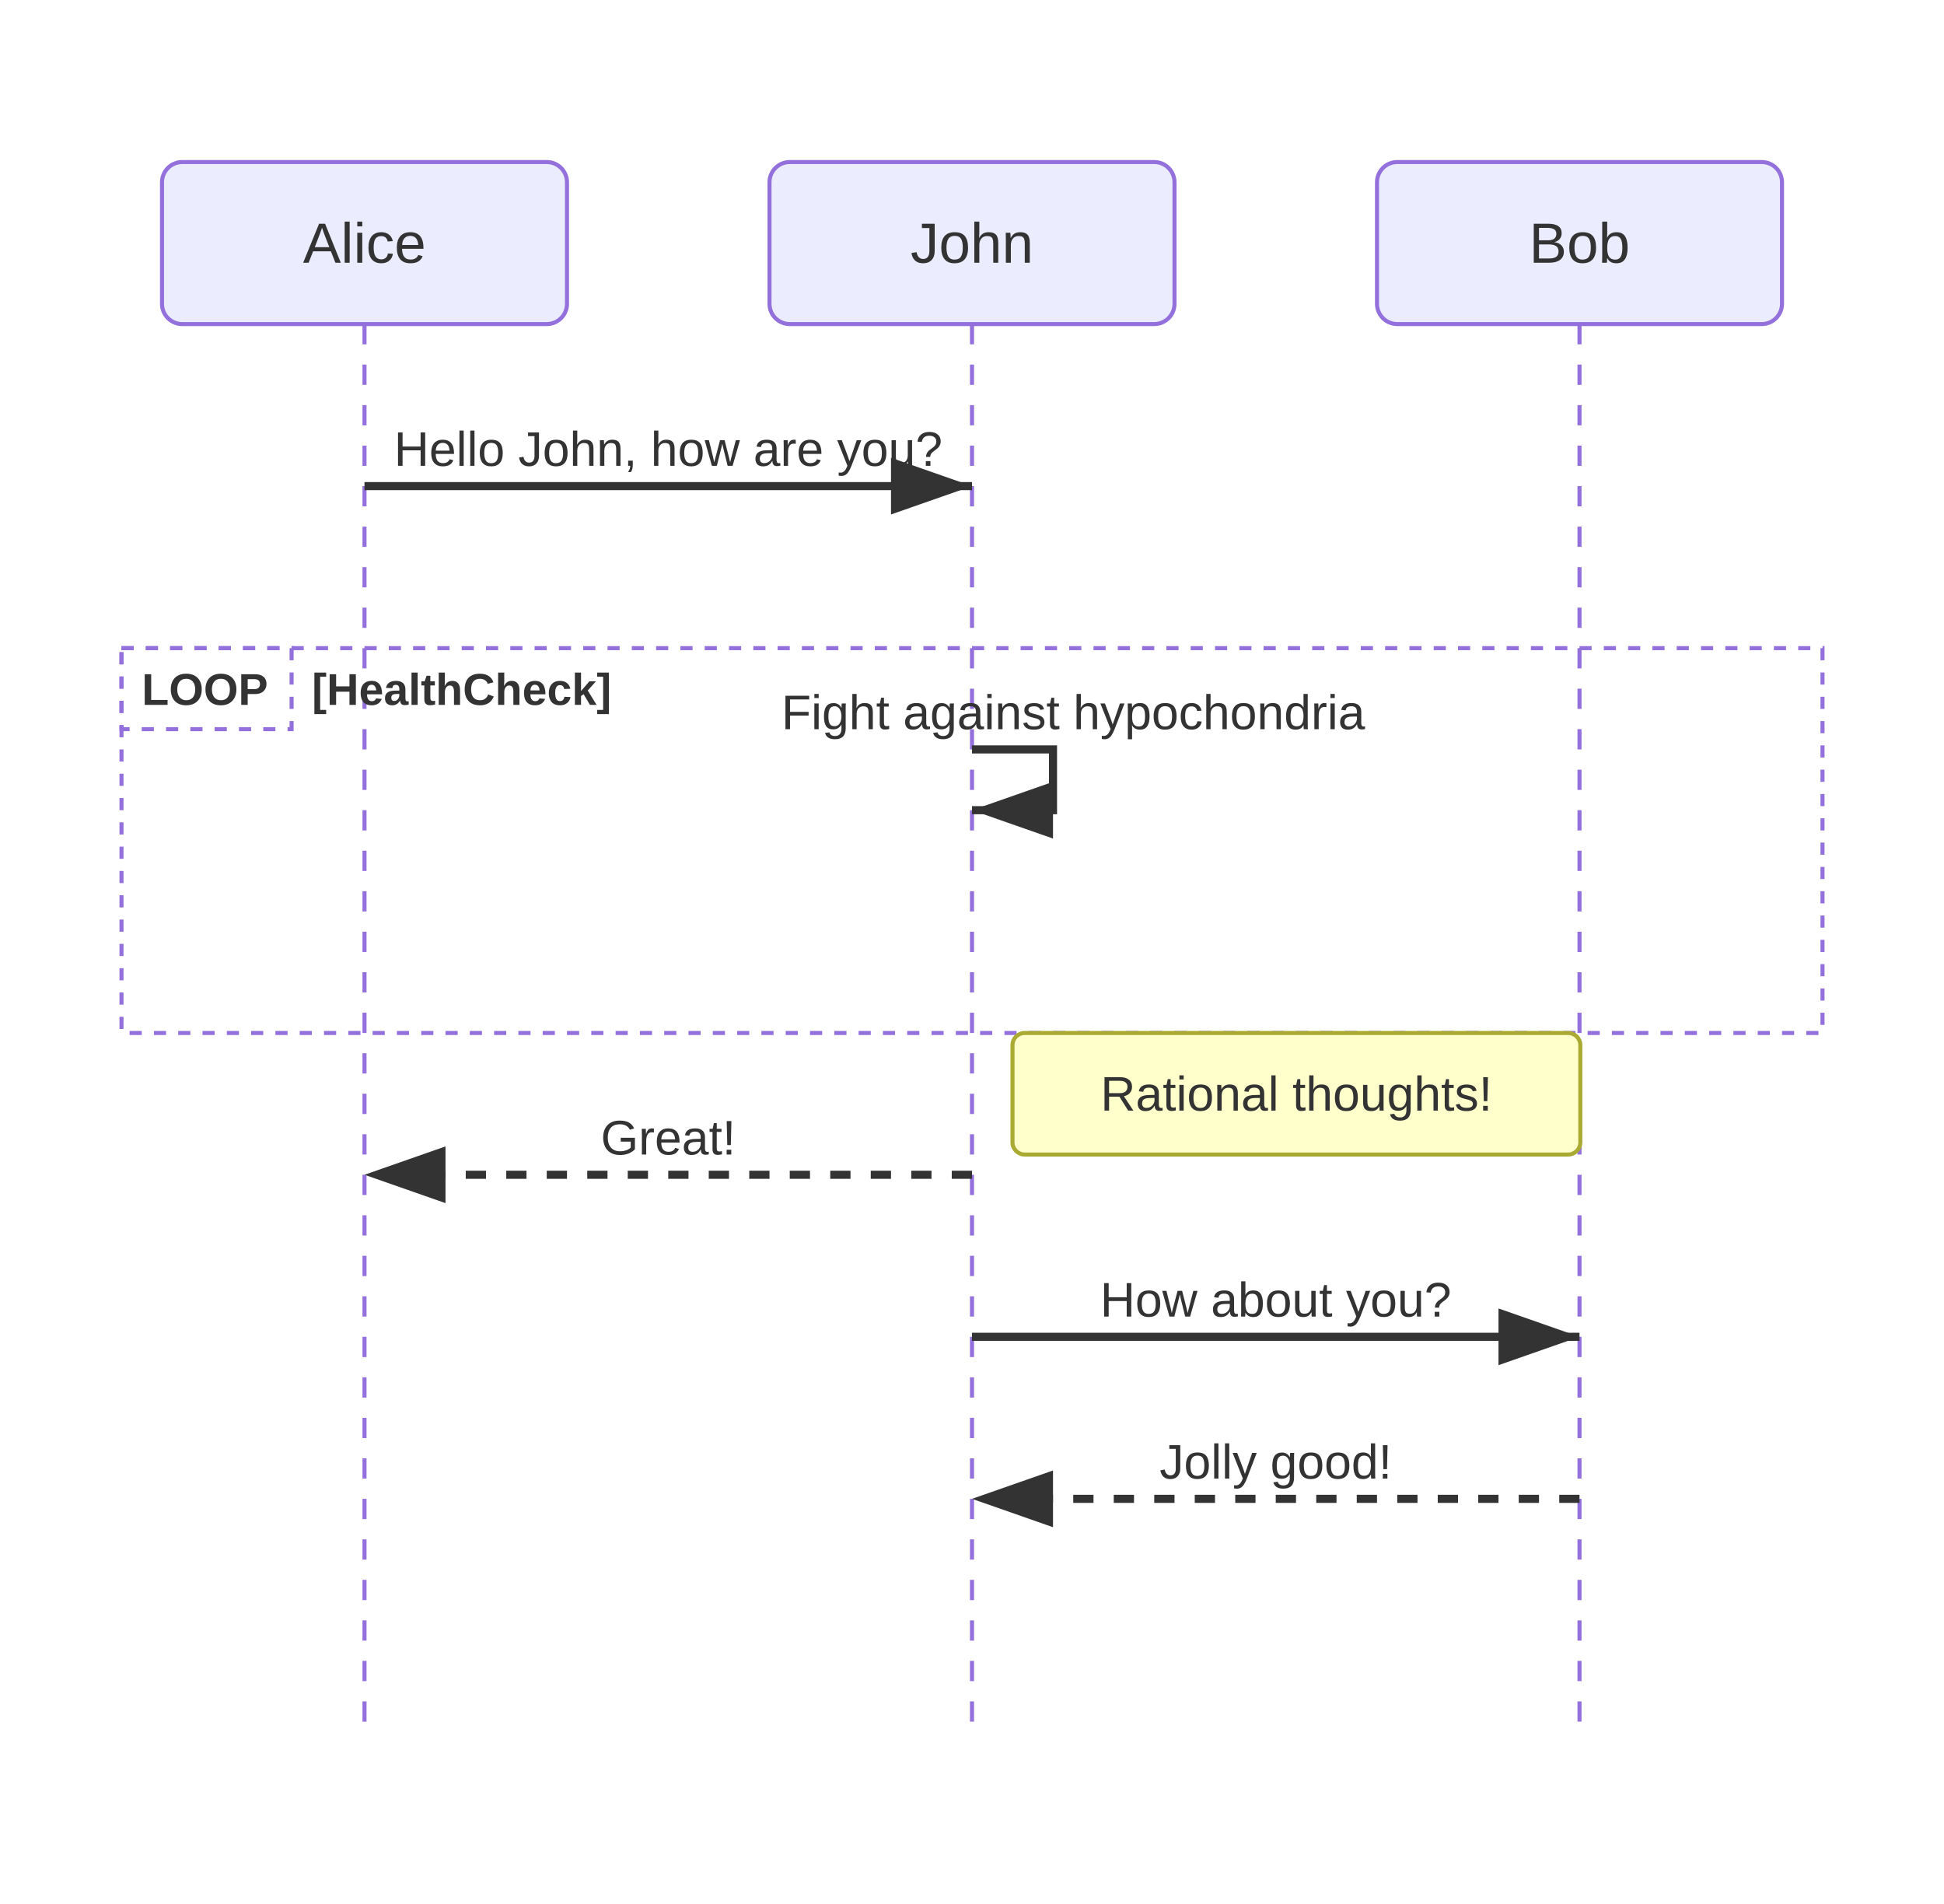
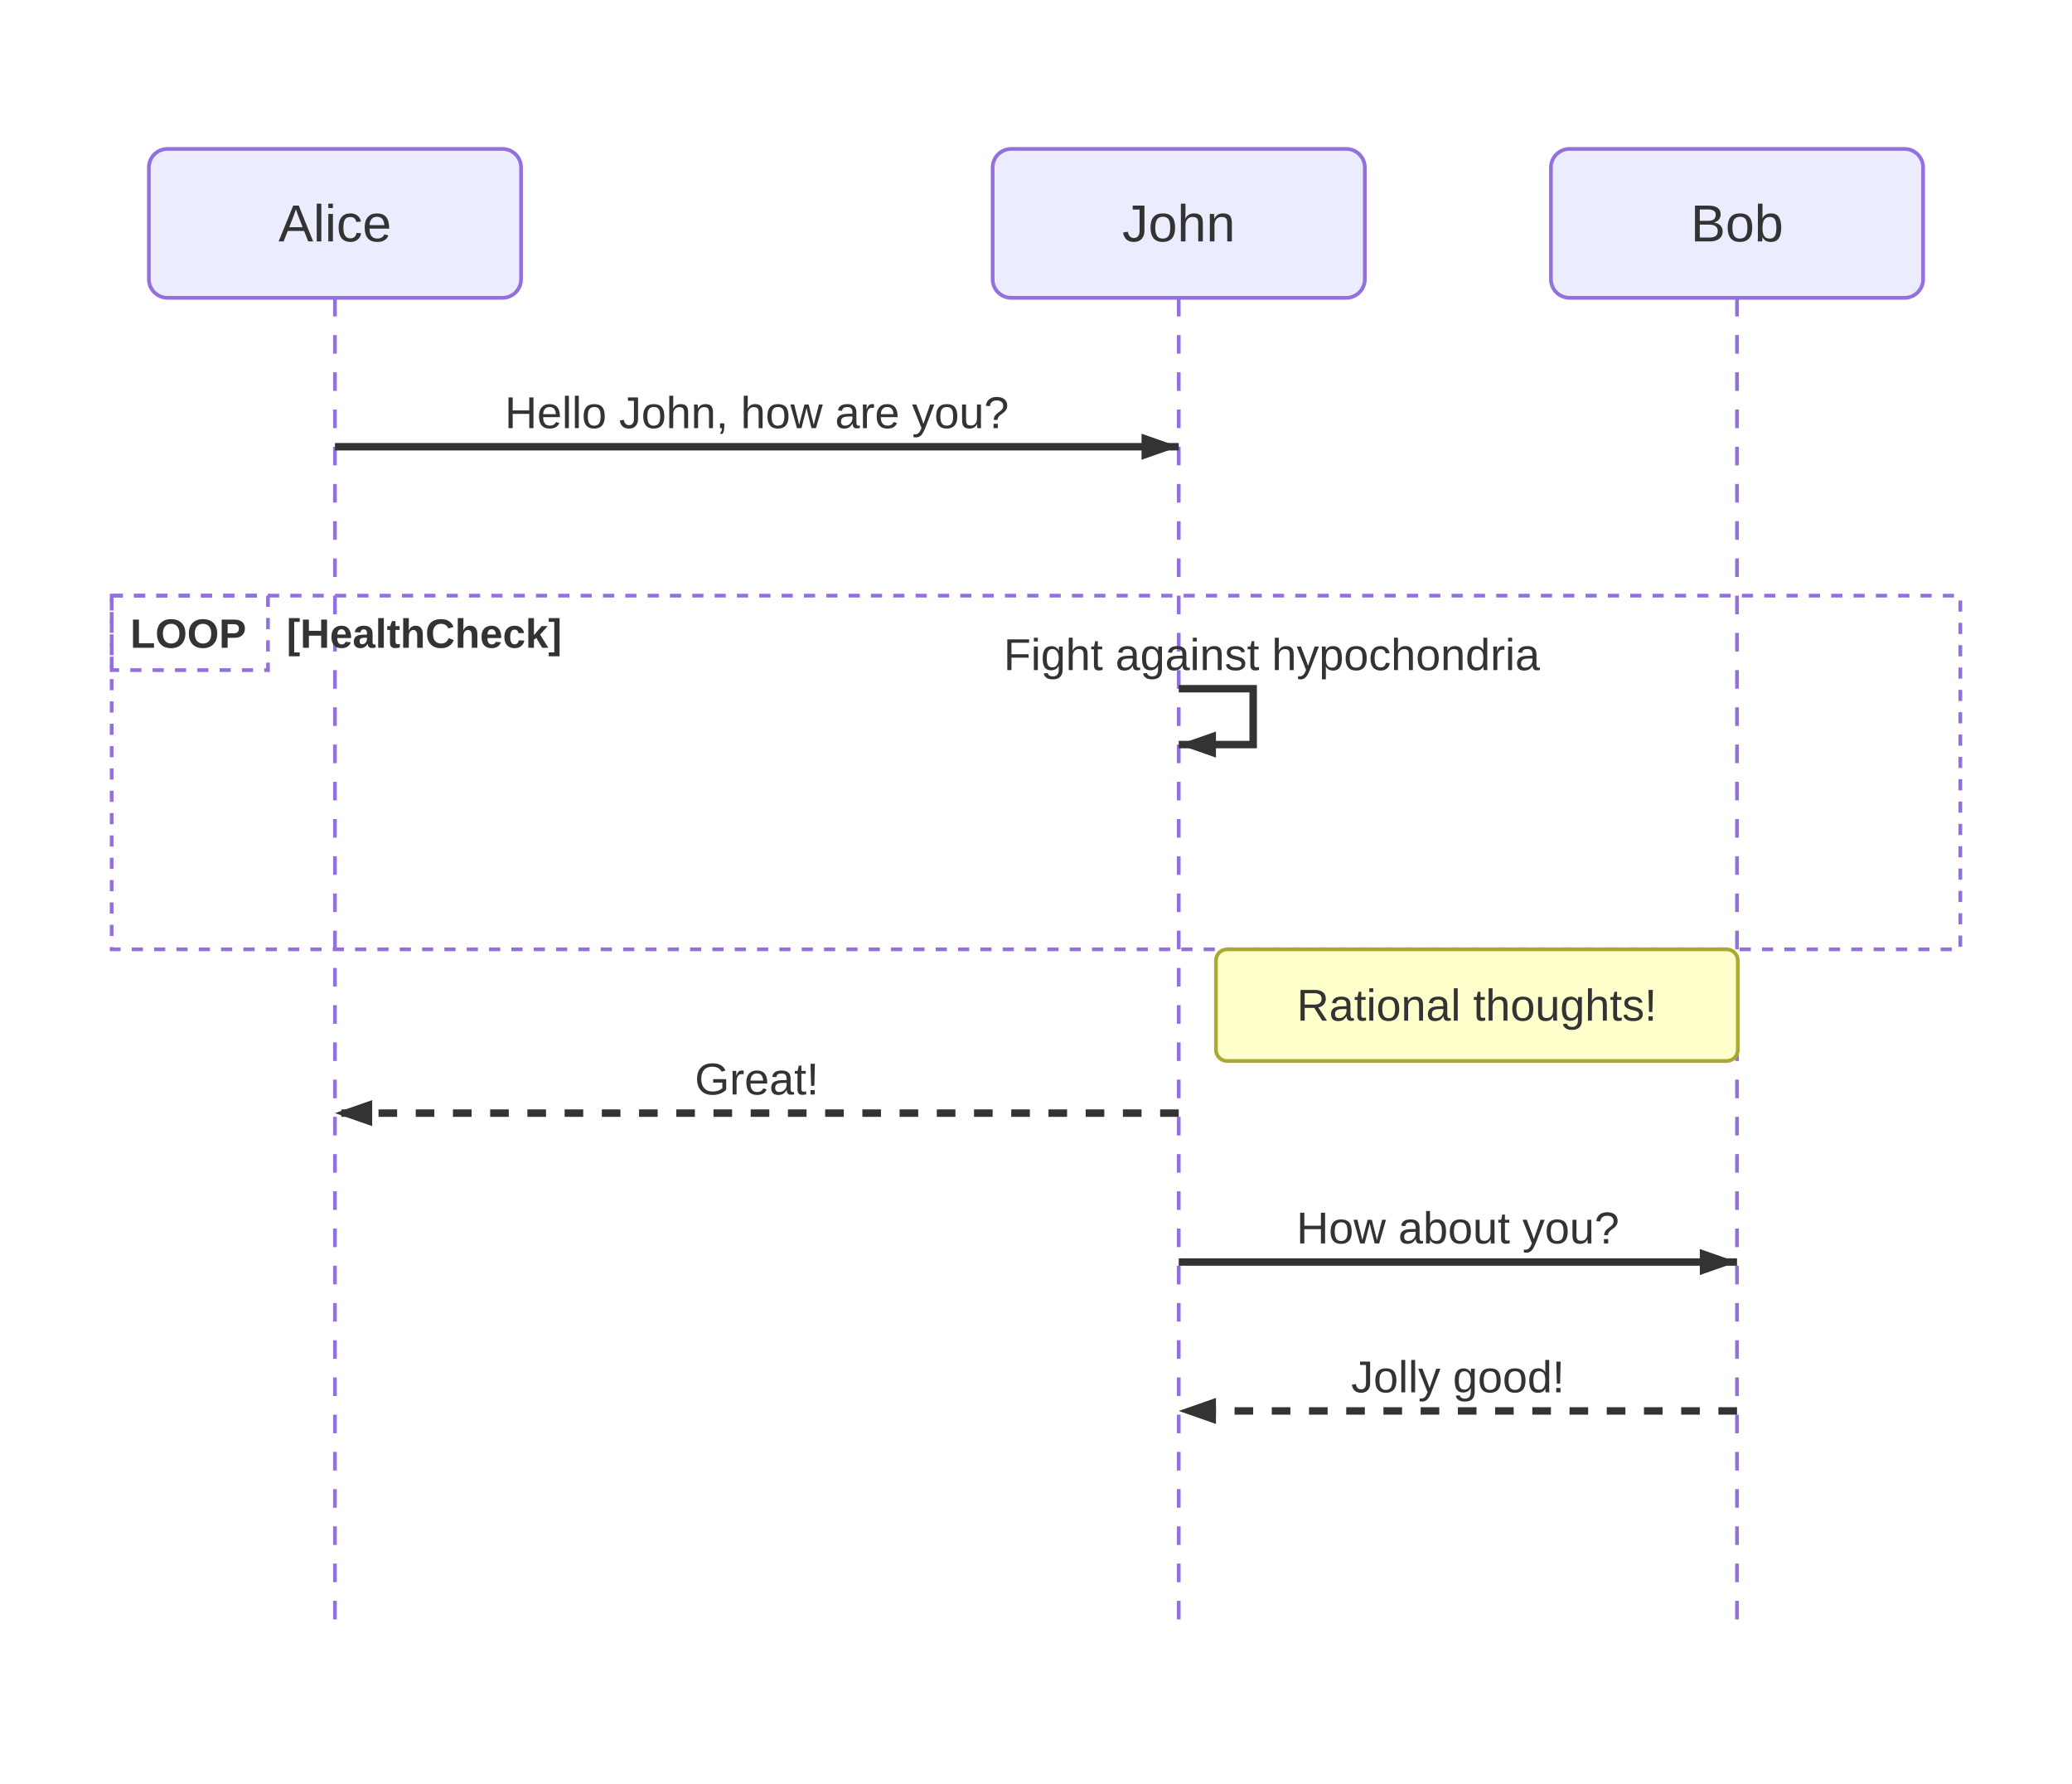
- <svg xmlns="http://www.w3.org/2000/svg" viewBox="-20.0 -20 480 470" width="480" height="470" style="background-color: white">
+ <svg xmlns="http://www.w3.org/2000/svg" viewBox="-20.0 -20 556.7 479" width="556.7" height="479" style="background-color: white">
  <defs>
-     <marker id="seq-arrow" markerWidth="10" markerHeight="7" refX="10" refY="3.5" orient="auto">
+     <marker id="seq-arrow" markerWidth="10" markerHeight="7" refX="10" refY="3.5" orient="auto" markerUnits="userSpaceOnUse">
      <polygon points="0 0, 10 3.5, 0 7" fill="#333333" />
    </marker>
-     <marker id="seq-arrow-open" markerWidth="10" markerHeight="7" refX="10" refY="3.5" orient="auto">
+     <marker id="seq-arrow-open" markerWidth="10" markerHeight="7" refX="10" refY="3.5" orient="auto" markerUnits="userSpaceOnUse">
      <polyline points="0 0, 10 3.5, 0 7" fill="none" stroke="#333333" stroke-width="1.5" />
    </marker>
-     <marker id="seq-cross" markerWidth="10" markerHeight="10" refX="5" refY="5" orient="auto">
+     <marker id="seq-cross" markerWidth="10" markerHeight="10" refX="5" refY="5" orient="auto" markerUnits="userSpaceOnUse">
      <line x1="0" y1="0" x2="10" y2="10" stroke="#333333" stroke-width="2" />
      <line x1="10" y1="0" x2="0" y2="10" stroke="#333333" stroke-width="2" />
    </marker>
-     <marker id="seq-async" markerWidth="10" markerHeight="7" refX="10" refY="3.5" orient="auto">
+     <marker id="seq-async" markerWidth="10" markerHeight="7" refX="10" refY="3.5" orient="auto" markerUnits="userSpaceOnUse">
      <polyline points="0 0, 10 3.5, 0 7" fill="none" stroke="#333333" stroke-width="1.5" />
    </marker>
  </defs>
  <style>.seq-participant rect { fill: #ECECFF; stroke: #9370DB; stroke-width: 1; }
.seq-participant text { fill: #333333; font-family: "trebuchet ms", verdana, arial, sans-serif, "Apple Color Emoji", "Segoe UI Emoji", "Noto Color Emoji", "Twemoji Mozilla"; font-size: 14px; }
.seq-lifeline { stroke: #9370DB; stroke-width: 1; stroke-dasharray: 5,5; }
.seq-message line, .seq-message path { stroke: #333333; stroke-width: 2; }
.seq-message text { fill: #333333; font-family: "trebuchet ms", verdana, arial, sans-serif, "Apple Color Emoji", "Segoe UI Emoji", "Noto Color Emoji", "Twemoji Mozilla"; font-size: 12px; }
.seq-activation { fill: #ECECFF; stroke: #9370DB; stroke-width: 1; }
.seq-note rect { fill: #ffffcc; stroke: #aaaa33; stroke-width: 1; }
.seq-note text { fill: #333333; font-family: "trebuchet ms", verdana, arial, sans-serif, "Apple Color Emoji", "Segoe UI Emoji", "Noto Color Emoji", "Twemoji Mozilla"; font-size: 12px; }
.seq-fragment rect { fill: none; stroke: #9370DB; stroke-width: 1; stroke-dasharray: 3,3; }
.seq-fragment text { fill: #333333; font-family: "trebuchet ms", verdana, arial, sans-serif, "Apple Color Emoji", "Segoe UI Emoji", "Noto Color Emoji", "Twemoji Mozilla"; font-size: 11px; font-weight: bold; }
.seq-actor line, .seq-actor circle { stroke: #9370DB; stroke-width: 1; fill: none; }
.seq-actor text { fill: #333333; font-family: "trebuchet ms", verdana, arial, sans-serif, "Apple Color Emoji", "Segoe UI Emoji", "Noto Color Emoji", "Twemoji Mozilla"; font-size: 14px; }
</style>
-   <line class="seq-lifeline" x1="70" y1="60" x2="70" y2="410" />
-   <line class="seq-lifeline" x1="220" y1="60" x2="220" y2="410" />
-   <line class="seq-lifeline" x1="370" y1="60" x2="370" y2="410" />
+   <line class="seq-lifeline" x1="70" y1="60" x2="70" y2="419" />
+   <line class="seq-lifeline" x1="296.7" y1="60" x2="296.7" y2="419" />
+   <line class="seq-lifeline" x1="446.7" y1="60" x2="446.7" y2="419" />
  <g class="seq-fragment">
-     <rect x="10" y="140" width="420" height="95" />
+     <rect x="10" y="140" width="496.7" height="95" />
    <rect x="10" y="140" width="42" height="20" fill="#e8e8e8" stroke="none" />
    <text x="15" y="154">LOOP</text>
    <text x="57" y="154">[HealthCheck]</text>
  </g>
  <g class="seq-message">
-     <line x1="70" y1="100" x2="220" y2="100" marker-end="url(#seq-arrow)" />
-     <text x="145" text-anchor="middle" y="95">Hello John, how are you?</text>
+     <line x1="70" y1="100" x2="296.7" y2="100" marker-end="url(#seq-arrow)" />
+     <text x="183.35" text-anchor="middle" y="95">Hello John, how are you?</text>
  </g>
  <g class="seq-message">
-     <path d="M 220 165 L 240 165 L 240 180 L 220 180" fill="none" marker-end="url(#seq-arrow)" />
-     <text x="245" text-anchor="middle" y="160">Fight against hypochondria</text>
+     <path d="M 296.7 165 L 316.7 165 L 316.7 180 L 296.7 180" fill="none" marker-end="url(#seq-arrow)" />
+     <text x="321.7" text-anchor="middle" y="160">Fight against hypochondria</text>
  </g>
  <g class="seq-message">
-     <line x1="220" y1="270" x2="70" y2="270" marker-end="url(#seq-arrow)" stroke-dasharray="5,5" />
-     <text x="145" text-anchor="middle" y="265">Great!</text>
+     <line x1="296.7" y1="279" x2="70" y2="279" marker-end="url(#seq-arrow)" stroke-dasharray="5,5" />
+     <text x="183.35" text-anchor="middle" y="274">Great!</text>
  </g>
  <g class="seq-message">
-     <line x1="220" y1="310" x2="370" y2="310" marker-end="url(#seq-arrow)" />
-     <text x="295" text-anchor="middle" y="305">How about you?</text>
+     <line x1="296.7" y1="319" x2="446.7" y2="319" marker-end="url(#seq-arrow)" />
+     <text x="371.7" text-anchor="middle" y="314">How about you?</text>
  </g>
  <g class="seq-message">
-     <line x1="370" y1="350" x2="220" y2="350" marker-end="url(#seq-arrow)" stroke-dasharray="5,5" />
-     <text x="295" text-anchor="middle" y="345">Jolly good!</text>
+     <line x1="446.7" y1="359" x2="296.7" y2="359" marker-end="url(#seq-arrow)" stroke-dasharray="5,5" />
+     <text x="371.7" text-anchor="middle" y="354">Jolly good!</text>
  </g>
  <g class="seq-note">
-     <rect x="230" y="235" width="140.2" height="30" rx="3" />
-     <text text-anchor="middle" x="300.1" y="250" dominant-baseline="central">Rational thoughts!</text>
+     <rect x="306.7" y="235" width="140.2" height="30" rx="3" />
+     <text text-anchor="middle" x="376.8" y="250" dominant-baseline="central">Rational thoughts!</text>
  </g>
  <g class="seq-participant" data-participant-id="Alice">
    <rect x="20" y="20" width="100" height="40" rx="5" />
    <text x="70" y="40" text-anchor="middle" dominant-baseline="central">Alice</text>
  </g>
  <g class="seq-participant" data-participant-id="John">
-     <rect x="170" y="20" width="100" height="40" rx="5" />
-     <text x="220" y="40" text-anchor="middle" dominant-baseline="central">John</text>
+     <rect x="246.7" y="20" width="100" height="40" rx="5" />
+     <text x="296.7" y="40" text-anchor="middle" dominant-baseline="central">John</text>
  </g>
  <g class="seq-participant" data-participant-id="Bob">
-     <rect x="320" y="20" width="100" height="40" rx="5" />
-     <text x="370" y="40" text-anchor="middle" dominant-baseline="central">Bob</text>
+     <rect x="396.7" y="20" width="100" height="40" rx="5" />
+     <text x="446.7" y="40" text-anchor="middle" dominant-baseline="central">Bob</text>
  </g>
</svg>
